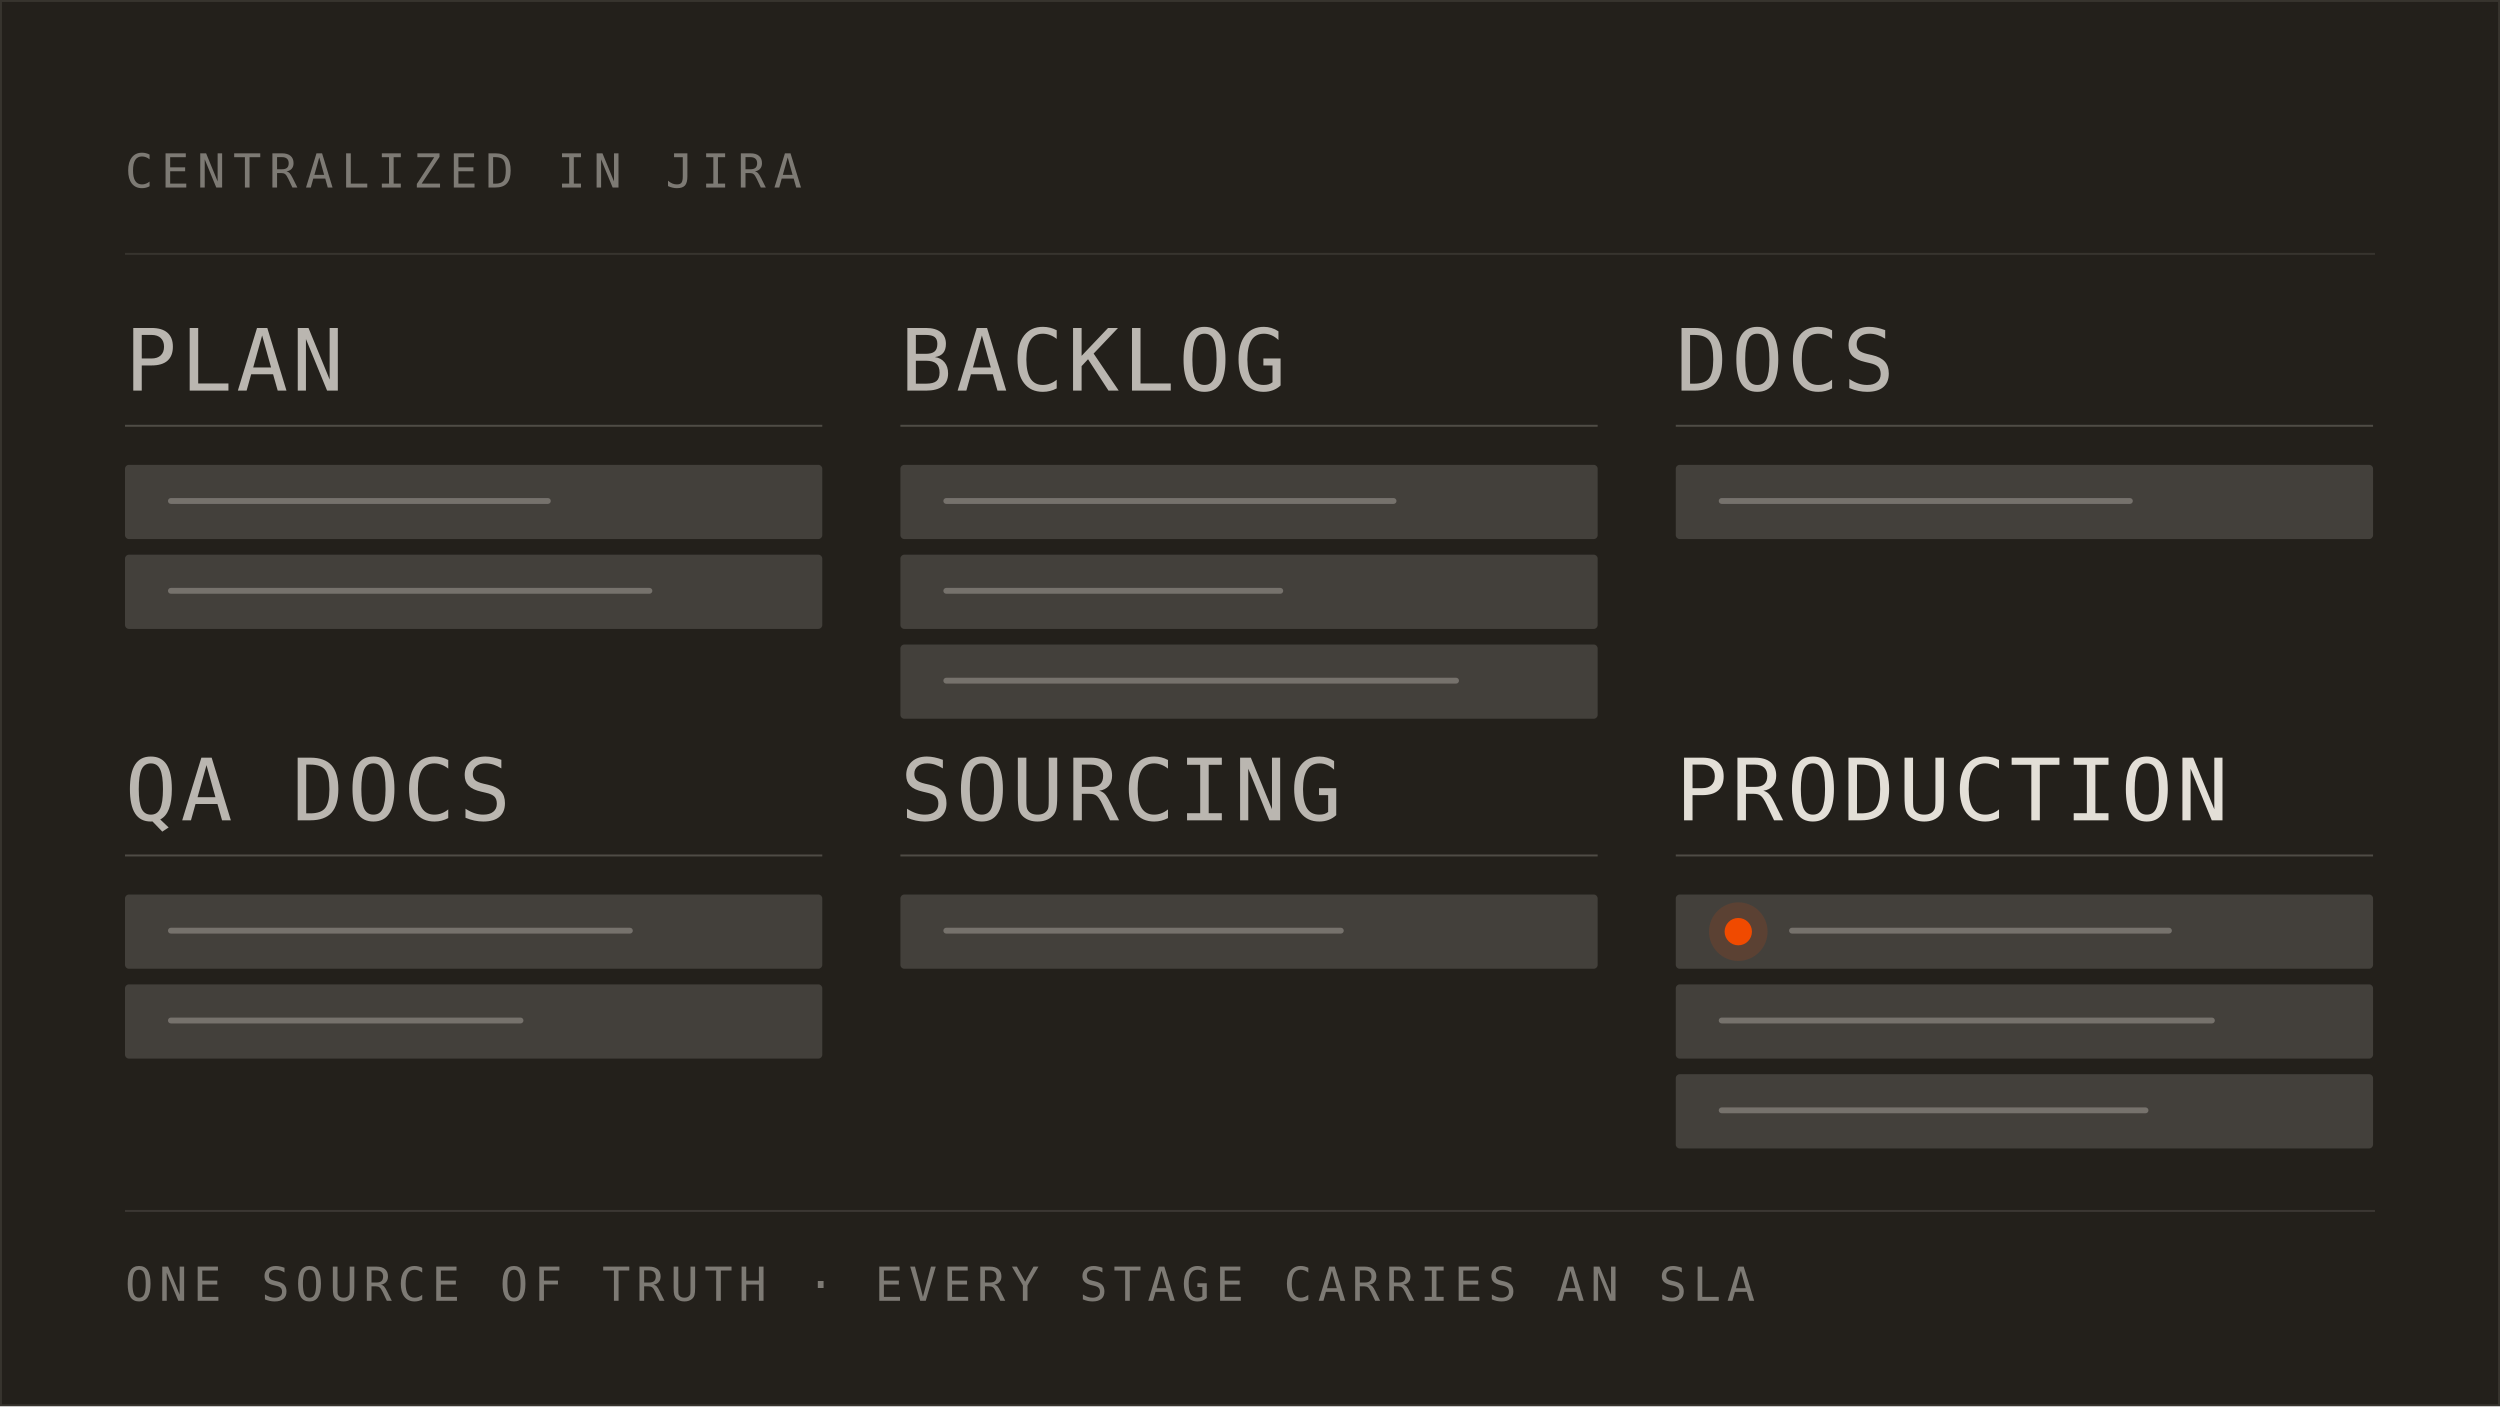
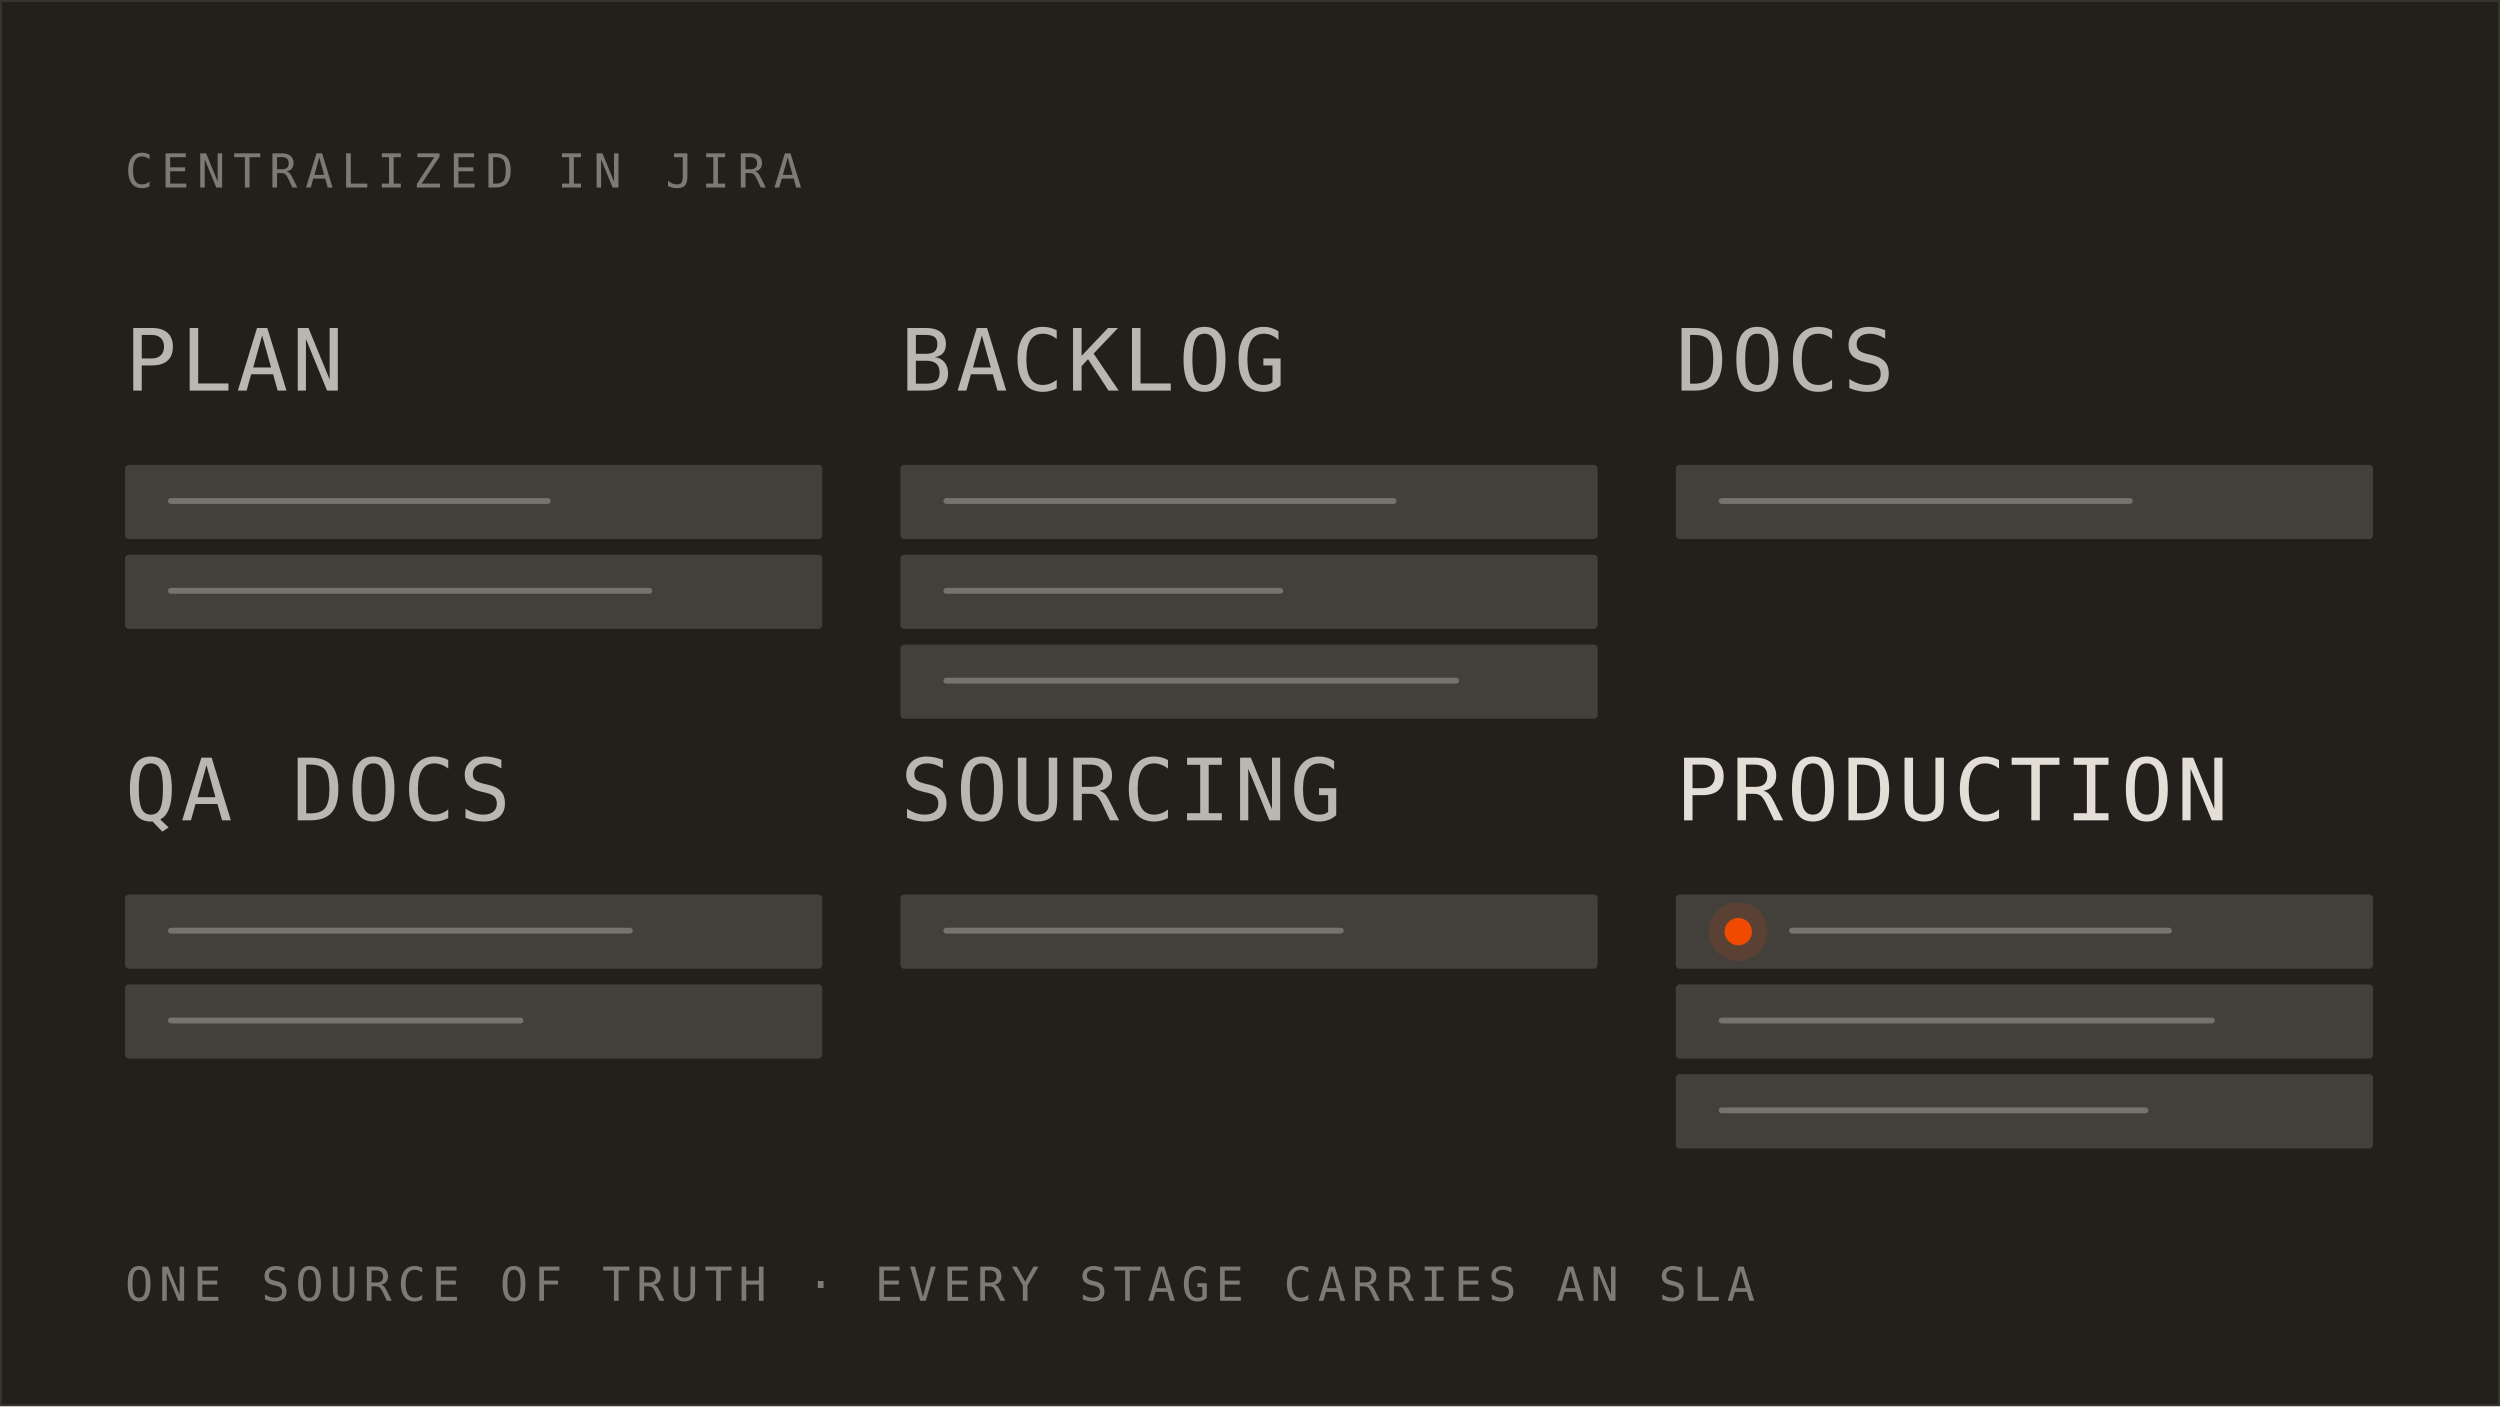
<svg xmlns="http://www.w3.org/2000/svg" width="1280" height="720" viewBox="0 0 1280 720">
  <rect width="1280" height="720" fill="#23201b" />
  <rect x="0.5" y="0.5" width="1279" height="719" fill="none" stroke="#ece8e1" stroke-opacity="0.10" />
  <text x="64" y="96" font-family="'IBM Plex Mono', ui-monospace, 'DejaVu Sans Mono', monospace" font-size="24" letter-spacing="4" fill="#ece8e1" fill-opacity="0.45">CENTRALIZED IN JIRA</text>
-   <line x1="64" y1="130" x2="1216" y2="130" stroke="#ece8e1" stroke-opacity="0.10" stroke-width="1" />
  <g font-family="'IBM Plex Mono', ui-monospace, 'DejaVu Sans Mono', monospace" font-size="44" letter-spacing="2" fill="#ece8e1" fill-opacity="0.75">
    <text x="64" y="200">PLAN</text>
    <text x="461" y="200">BACKLOG</text>
    <text x="858" y="200">DOCS</text>
-   </g>
-   <g stroke="#ece8e1" stroke-opacity="0.22" stroke-width="1">
-     <line x1="64" y1="218" x2="421" y2="218" />
-     <line x1="461" y1="218" x2="818" y2="218" />
-     <line x1="858" y1="218" x2="1215" y2="218" />
  </g>
  <g fill="#ece8e1" fill-opacity="0.16">
    <rect x="64" y="238" width="357" height="38" rx="2" />
    <rect x="64" y="284" width="357" height="38" rx="2" />
    <rect x="461" y="238" width="357" height="38" rx="2" />
    <rect x="461" y="284" width="357" height="38" rx="2" />
    <rect x="461" y="330" width="357" height="38" rx="2" />
    <rect x="858" y="238" width="357" height="38" rx="2" />
  </g>
  <g fill="#ece8e1" fill-opacity="0.3">
    <rect x="86" y="255" width="196" height="3" rx="1.5" />
    <rect x="86" y="301" width="248" height="3" rx="1.5" />
    <rect x="483" y="255" width="232" height="3" rx="1.5" />
    <rect x="483" y="301" width="174" height="3" rx="1.5" />
    <rect x="483" y="347" width="264" height="3" rx="1.5" />
    <rect x="880" y="255" width="212" height="3" rx="1.5" />
  </g>
  <g font-family="'IBM Plex Mono', ui-monospace, 'DejaVu Sans Mono', monospace" font-size="44" letter-spacing="2" fill="#ece8e1">
    <text x="64" y="420" fill-opacity="0.75">QA DOCS</text>
    <text x="461" y="420" fill-opacity="0.75">SOURCING</text>
    <text x="858" y="420" fill-opacity="0.95">PRODUCTION</text>
  </g>
-   <g stroke="#ece8e1" stroke-opacity="0.22" stroke-width="1">
-     <line x1="64" y1="438" x2="421" y2="438" />
-     <line x1="461" y1="438" x2="818" y2="438" />
-     <line x1="858" y1="438" x2="1215" y2="438" />
-   </g>
  <g fill="#ece8e1" fill-opacity="0.16">
    <rect x="64" y="458" width="357" height="38" rx="2" />
    <rect x="64" y="504" width="357" height="38" rx="2" />
    <rect x="461" y="458" width="357" height="38" rx="2" />
    <rect x="858" y="458" width="357" height="38" rx="2" />
    <rect x="858" y="504" width="357" height="38" rx="2" />
    <rect x="858" y="550" width="357" height="38" rx="2" />
  </g>
  <g fill="#ece8e1" fill-opacity="0.3">
    <rect x="86" y="475" width="238" height="3" rx="1.5" />
    <rect x="86" y="521" width="182" height="3" rx="1.5" />
    <rect x="483" y="475" width="205" height="3" rx="1.5" />
    <rect x="916" y="475" width="196" height="3" rx="1.5" />
    <rect x="880" y="521" width="254" height="3" rx="1.5" />
    <rect x="880" y="567" width="220" height="3" rx="1.5" />
  </g>
  <circle cx="890" cy="477" r="15" fill="#f04a00" fill-opacity="0.14" />
  <circle cx="890" cy="477" r="7" fill="#f04a00" />
-   <line x1="64" y1="620" x2="1216" y2="620" stroke="#ece8e1" stroke-opacity="0.12" stroke-width="1" />
  <text x="64" y="666" font-family="'IBM Plex Mono', ui-monospace, 'DejaVu Sans Mono', monospace" font-size="24" letter-spacing="3" fill="#ece8e1" fill-opacity="0.45">ONE SOURCE OF TRUTH · EVERY STAGE CARRIES AN SLA</text>
</svg>
